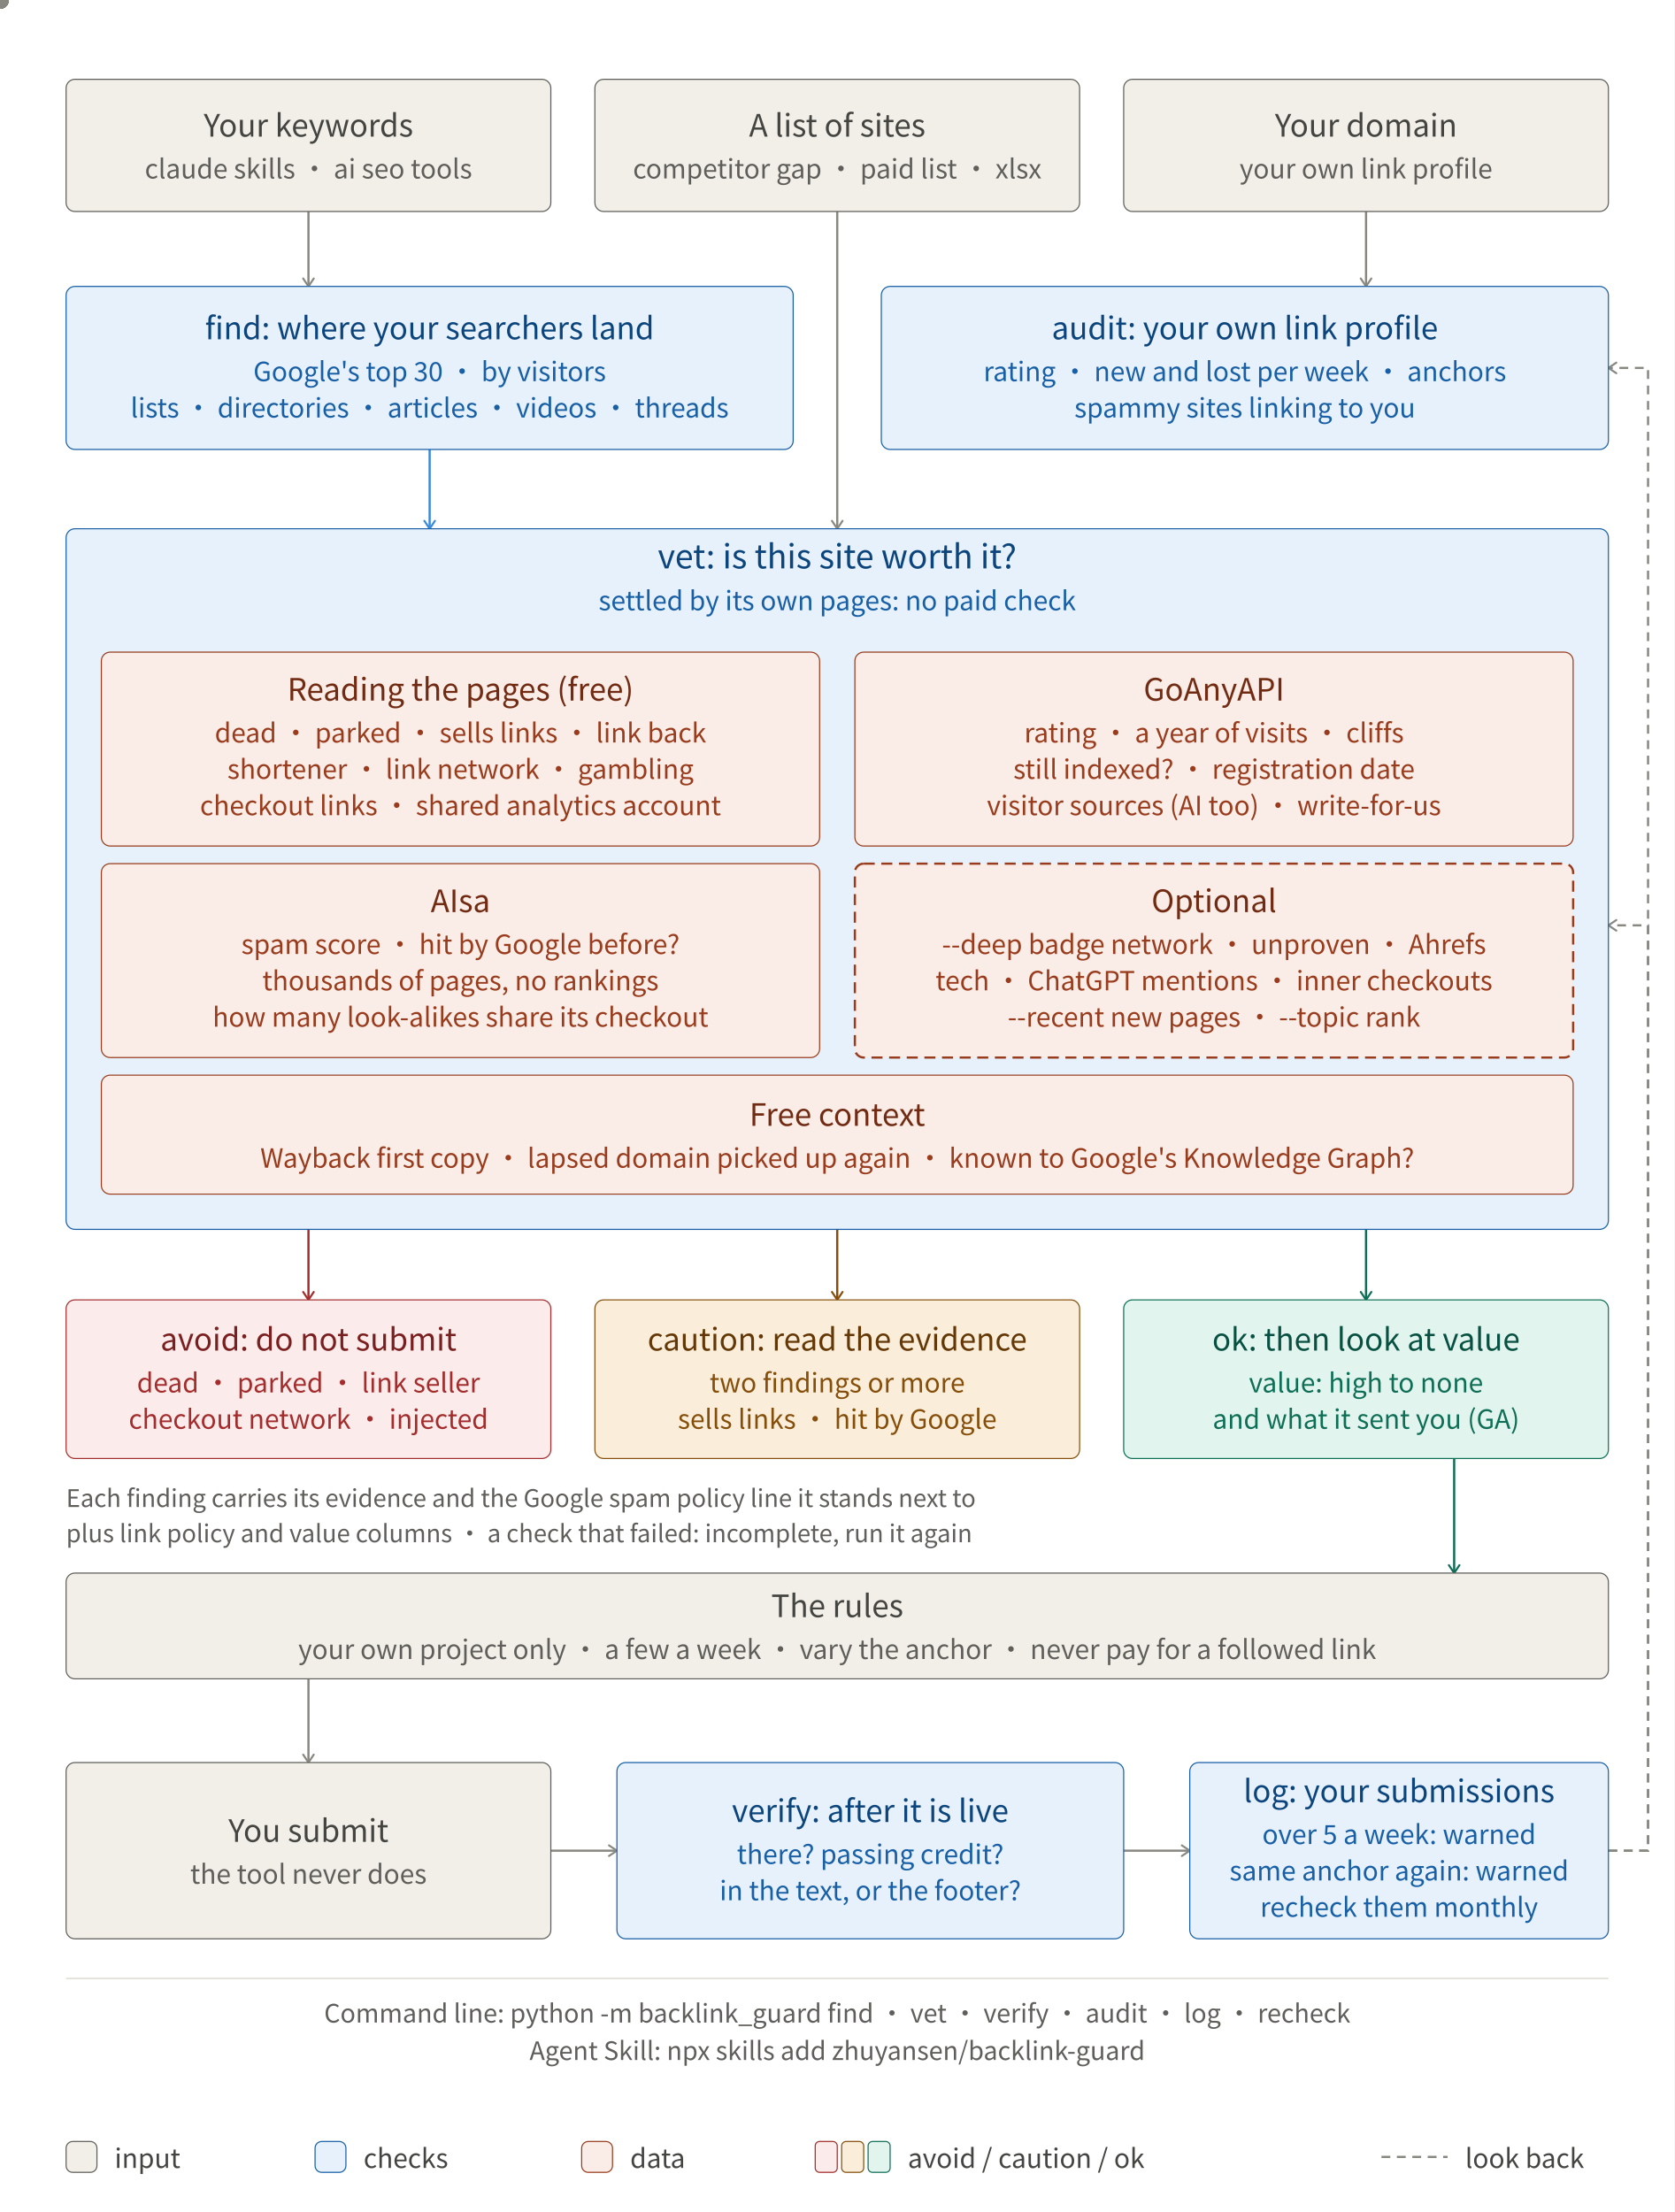
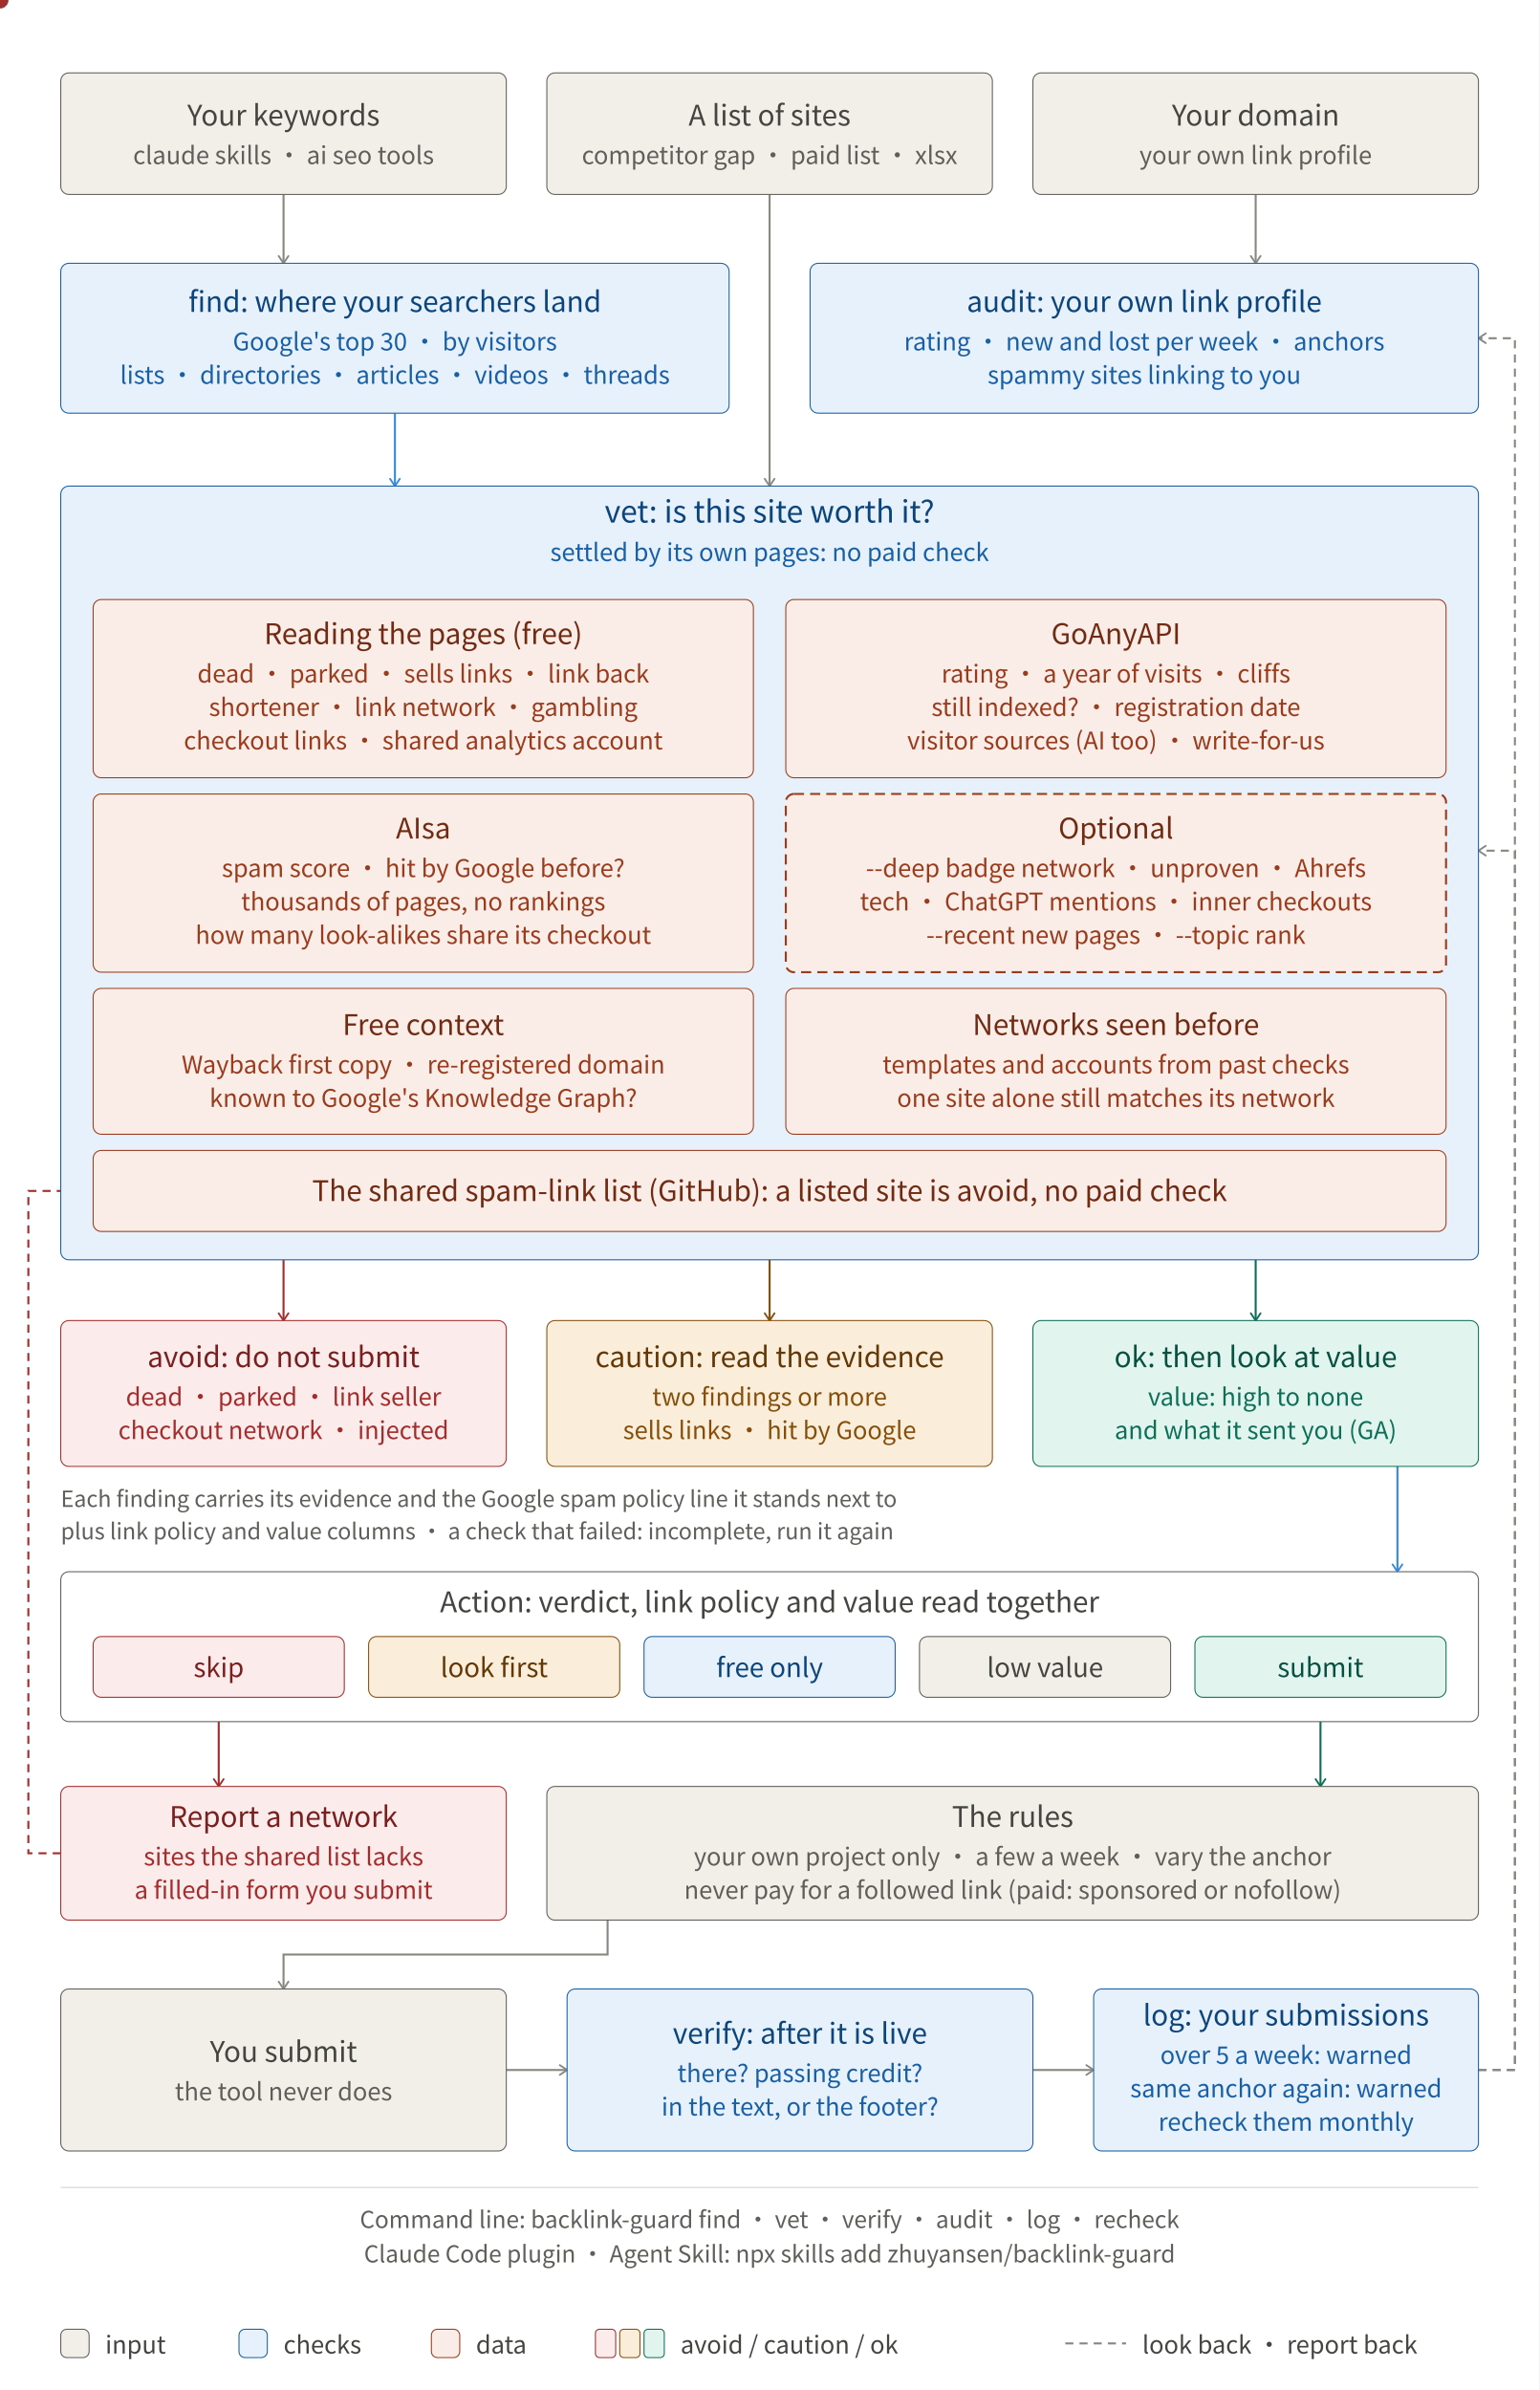
- <svg xmlns="http://www.w3.org/2000/svg" width="1520" height="2008" viewBox="0 0 760 1004" font-family="Hiragino Sans GB, PingFang SC, Noto Sans CJK SC, sans-serif">
+ <svg xmlns="http://www.w3.org/2000/svg" width="1520" height="2360" viewBox="0 0 760 1180" font-family="Hiragino Sans GB, PingFang SC, Noto Sans CJK SC, sans-serif">
  <defs>
    <marker id="arrow" viewBox="0 0 10 10" refX="8" refY="5" markerWidth="6" markerHeight="6" orient="auto-start-reverse">
      <path d="M2 1L8 5L2 9" fill="none" stroke="context-stroke" stroke-width="1.5" stroke-linecap="round" stroke-linejoin="round" />
    </marker>
  </defs>
-   <rect width="760" height="1004" fill="#FFFFFF" />
+   <rect width="760" height="1180" fill="#FFFFFF" />
  <path id="k" d="M140 96 L140 130" fill="none" stroke="#888780" stroke-width="1" marker-end="url(#arrow)" />
  <path id="l" d="M380 96 L380 240" fill="none" stroke="#888780" stroke-width="1" marker-end="url(#arrow)" />
  <path id="d" d="M620 96 L620 130" fill="none" stroke="#888780" stroke-width="1" marker-end="url(#arrow)" />
  <path id="f" d="M195 204 L195 240" fill="none" stroke="#378ADD" stroke-width="1" marker-end="url(#arrow)" />
-   <path id="v1" d="M140 558 L140 590" fill="none" stroke="#A32D2D" stroke-width="1" marker-end="url(#arrow)" />
-   <path id="v2" d="M380 558 L380 590" fill="none" stroke="#854F0B" stroke-width="1" marker-end="url(#arrow)" />
-   <path id="v3" d="M620 558 L620 590" fill="none" stroke="#0F6E56" stroke-width="1" marker-end="url(#arrow)" />
-   <path id="r" d="M660 662 L660 714" fill="none" stroke="#0F6E56" stroke-width="1" marker-end="url(#arrow)" />
-   <path id="s" d="M140 762 L140 800" fill="none" stroke="#888780" stroke-width="1" marker-end="url(#arrow)" />
-   <path id="t" d="M250 840 L280 840" fill="none" stroke="#888780" stroke-width="1" marker-end="url(#arrow)" />
-   <path id="u" d="M510 840 L540 840" fill="none" stroke="#888780" stroke-width="1" marker-end="url(#arrow)" />
-   <path id="loop" d="M730 840 L748 840 L748 167 L730 167" fill="none" stroke="#888780" stroke-width="1" stroke-dasharray="4 3" marker-end="url(#arrow)" />
-   <path id="loop2" d="M730 840 L748 840 L748 420 L730 420" fill="none" stroke="#888780" stroke-width="1" stroke-dasharray="4 3" marker-end="url(#arrow)" />
+   <path id="v1" d="M140 622 L140 652" fill="none" stroke="#A32D2D" stroke-width="1" marker-end="url(#arrow)" />
+   <path id="v2" d="M380 622 L380 652" fill="none" stroke="#854F0B" stroke-width="1" marker-end="url(#arrow)" />
+   <path id="v3" d="M620 622 L620 652" fill="none" stroke="#0F6E56" stroke-width="1" marker-end="url(#arrow)" />
+   <path id="a" d="M690 724 L690 776" fill="none" stroke="#378ADD" stroke-width="1" marker-end="url(#arrow)" />
+   <path id="x" d="M108 850 L108 882" fill="none" stroke="#A32D2D" stroke-width="1" marker-end="url(#arrow)" />
+   <path id="r" d="M652 850 L652 882" fill="none" stroke="#0F6E56" stroke-width="1" marker-end="url(#arrow)" />
+   <path id="s" d="M300 948 L300 965 L140 965 L140 982" fill="none" stroke="#888780" stroke-width="1" marker-end="url(#arrow)" />
+   <path id="t" d="M250 1022 L280 1022" fill="none" stroke="#888780" stroke-width="1" marker-end="url(#arrow)" />
+   <path id="u" d="M510 1022 L540 1022" fill="none" stroke="#888780" stroke-width="1" marker-end="url(#arrow)" />
+   <path id="loop" d="M730 1022 L748 1022 L748 167 L730 167" fill="none" stroke="#888780" stroke-width="1" stroke-dasharray="4 3" marker-end="url(#arrow)" />
+   <path id="loop2" d="M730 1022 L748 1022 L748 420 L730 420" fill="none" stroke="#888780" stroke-width="1" stroke-dasharray="4 3" marker-end="url(#arrow)" />
+   <path id="rep" d="M30 915 L14 915 L14 588 L46 588" fill="none" stroke="#A32D2D" stroke-width="1" stroke-dasharray="4 3" marker-end="url(#arrow)" />
  <g font-size="14" text-anchor="middle">
    <rect x="30" y="36" width="220" height="60" rx="4" fill="#F1EFE8" stroke="#5F5E5A" stroke-width="0.5" />
    <text x="140.0" y="62.0" fill="#444441" font-weight="500" font-size="14">Your keywords</text>
    <text x="140.0" y="81.0" fill="#5F5E5A" font-size="12">claude skills · ai seo tools</text>
    <rect x="270" y="36" width="220" height="60" rx="4" fill="#F1EFE8" stroke="#5F5E5A" stroke-width="0.5" />
    <text x="380.0" y="62.0" fill="#444441" font-weight="500" font-size="14">A list of sites</text>
    <text x="380.0" y="81.0" fill="#5F5E5A" font-size="12">competitor gap · paid list · xlsx</text>
    <rect x="510" y="36" width="220" height="60" rx="4" fill="#F1EFE8" stroke="#5F5E5A" stroke-width="0.5" />
    <text x="620.0" y="62.0" fill="#444441" font-weight="500" font-size="14">Your domain</text>
    <text x="620.0" y="81.0" fill="#5F5E5A" font-size="12">your own link profile</text>
    <rect x="30" y="130" width="330" height="74" rx="4" fill="#E6F1FB" stroke="#185FA5" stroke-width="0.5" />
    <text x="195.0" y="154.0" fill="#0C447C" font-weight="500" font-size="14">find: where your searchers land</text>
    <text x="195.0" y="173.0" fill="#185FA5" font-size="12">Google's top 30 · by visitors</text>
    <text x="195.0" y="189.5" fill="#185FA5" font-size="12">lists · directories · articles · videos · threads</text>
    <rect x="400" y="130" width="330" height="74" rx="4" fill="#E6F1FB" stroke="#185FA5" stroke-width="0.5" />
    <text x="565.0" y="154.0" fill="#0C447C" font-weight="500" font-size="14">audit: your own link profile</text>
    <text x="565.0" y="173.0" fill="#185FA5" font-size="12">rating · new and lost per week · anchors</text>
    <text x="565.0" y="189.5" fill="#185FA5" font-size="12">spammy sites linking to you</text>
-     <rect x="30" y="240" width="700" height="318" rx="4" fill="#E6F1FB" stroke="#185FA5" stroke-width="0.5" />
+     <rect x="30" y="240" width="700" height="382" rx="4" fill="#E6F1FB" stroke="#185FA5" stroke-width="0.5" />
    <text x="380.0" y="258.0" fill="#0C447C" font-weight="500" font-size="15">vet: is this site worth it?</text>
    <text x="380.0" y="277.0" fill="#185FA5" font-size="12">settled by its own pages: no paid check</text>
    <rect x="46" y="296" width="326" height="88" rx="4" fill="#FAECE7" stroke="#993C1D" stroke-width="0.5" />
    <text x="209.0" y="318.0" fill="#712B13" font-weight="500" font-size="14">Reading the pages (free)</text>
    <text x="209.0" y="337.0" fill="#993C1D" font-size="12">dead · parked · sells links · link back</text>
    <text x="209.0" y="353.5" fill="#993C1D" font-size="12">shortener · link network · gambling</text>
    <text x="209.0" y="370.0" fill="#993C1D" font-size="12">checkout links · shared analytics account</text>
    <rect x="388" y="296" width="326" height="88" rx="4" fill="#FAECE7" stroke="#993C1D" stroke-width="0.5" />
    <text x="551.0" y="318.0" fill="#712B13" font-weight="500" font-size="14">GoAnyAPI</text>
    <text x="551.0" y="337.0" fill="#993C1D" font-size="12">rating · a year of visits · cliffs</text>
    <text x="551.0" y="353.5" fill="#993C1D" font-size="12">still indexed? · registration date</text>
    <text x="551.0" y="370.0" fill="#993C1D" font-size="12">visitor sources (AI too) · write-for-us</text>
    <rect x="46" y="392" width="326" height="88" rx="4" fill="#FAECE7" stroke="#993C1D" stroke-width="0.5" />
    <text x="209.0" y="414.0" fill="#712B13" font-weight="500" font-size="14">AIsa</text>
    <text x="209.0" y="433.0" fill="#993C1D" font-size="12">spam score · hit by Google before?</text>
    <text x="209.0" y="449.5" fill="#993C1D" font-size="12">thousands of pages, no rankings</text>
    <text x="209.0" y="466.0" fill="#993C1D" font-size="12">how many look-alikes share its checkout</text>
    <rect x="388" y="392" width="326" height="88" rx="4" fill="#FAECE7" stroke="#993C1D" stroke-width="1" stroke-dasharray="5 3" />
    <text x="551.0" y="414.0" fill="#712B13" font-weight="500" font-size="14">Optional</text>
    <text x="551.0" y="433.0" fill="#993C1D" font-size="12">--deep badge network · unproven · Ahrefs</text>
    <text x="551.0" y="449.5" fill="#993C1D" font-size="12">tech · ChatGPT mentions · inner checkouts</text>
    <text x="551.0" y="466.0" fill="#993C1D" font-size="12">--recent new pages · --topic rank</text>
-     <rect x="46" y="488" width="668" height="54" rx="4" fill="#FAECE7" stroke="#993C1D" stroke-width="0.5" />
-     <text x="380.0" y="511.0" fill="#712B13" font-weight="500" font-size="14">Free context</text>
-     <text x="380.0" y="530.0" fill="#993C1D" font-size="12">Wayback first copy · lapsed domain picked up again · known to Google's Knowledge Graph?</text>
-     <rect x="30" y="590" width="220" height="72" rx="4" fill="#FCEBEB" stroke="#A32D2D" stroke-width="0.5" />
-     <text x="140.0" y="613.0" fill="#791F1F" font-weight="500" font-size="14">avoid: do not submit</text>
-     <text x="140.0" y="632.0" fill="#A32D2D" font-size="12">dead · parked · link seller</text>
-     <text x="140.0" y="648.5" fill="#A32D2D" font-size="12">checkout network · injected</text>
-     <rect x="270" y="590" width="220" height="72" rx="4" fill="#FAEEDA" stroke="#854F0B" stroke-width="0.5" />
-     <text x="380.0" y="613.0" fill="#633806" font-weight="500" font-size="14">caution: read the evidence</text>
-     <text x="380.0" y="632.0" fill="#854F0B" font-size="12">two findings or more</text>
-     <text x="380.0" y="648.5" fill="#854F0B" font-size="12">sells links · hit by Google</text>
-     <rect x="510" y="590" width="220" height="72" rx="4" fill="#E1F5EE" stroke="#0F6E56" stroke-width="0.5" />
-     <text x="620.0" y="613.0" fill="#085041" font-weight="500" font-size="14">ok: then look at value</text>
-     <text x="620.0" y="632.0" fill="#0F6E56" font-size="12">value: high to none</text>
-     <text x="620.0" y="648.5" fill="#0F6E56" font-size="12">and what it sent you (GA)</text>
-     <rect x="30" y="714" width="700" height="48" rx="4" fill="#F1EFE8" stroke="#5F5E5A" stroke-width="0.5" />
-     <text x="380.0" y="734.0" fill="#444441" font-weight="500" font-size="14">The rules</text>
-     <text x="380.0" y="753.0" fill="#5F5E5A" font-size="12">your own project only · a few a week · vary the anchor · never pay for a followed link</text>
-     <rect x="30" y="800" width="220" height="80" rx="4" fill="#F1EFE8" stroke="#5F5E5A" stroke-width="0.5" />
-     <text x="140.0" y="836.0" fill="#444441" font-weight="500" font-size="14">You submit</text>
-     <text x="140.0" y="855.0" fill="#5F5E5A" font-size="12">the tool never does</text>
-     <rect x="280" y="800" width="230" height="80" rx="4" fill="#E6F1FB" stroke="#185FA5" stroke-width="0.5" />
-     <text x="395.0" y="827.0" fill="#0C447C" font-weight="500" font-size="14">verify: after it is live</text>
-     <text x="395.0" y="846.0" fill="#185FA5" font-size="12">there? passing credit?</text>
-     <text x="395.0" y="862.5" fill="#185FA5" font-size="12">in the text, or the footer?</text>
-     <rect x="540" y="800" width="190" height="80" rx="4" fill="#E6F1FB" stroke="#185FA5" stroke-width="0.5" />
-     <text x="635.0" y="818.0" fill="#0C447C" font-weight="500" font-size="14">log: your submissions</text>
-     <text x="635.0" y="837.0" fill="#185FA5" font-size="12">over 5 a week: warned</text>
-     <text x="635.0" y="853.5" fill="#185FA5" font-size="12">same anchor again: warned</text>
-     <text x="635.0" y="870.0" fill="#185FA5" font-size="12">recheck them monthly</text>
+     <rect x="46" y="488" width="326" height="72" rx="4" fill="#FAECE7" stroke="#993C1D" stroke-width="0.5" />
+     <text x="209.0" y="511.0" fill="#712B13" font-weight="500" font-size="14">Free context</text>
+     <text x="209.0" y="530.0" fill="#993C1D" font-size="12">Wayback first copy · re-registered domain</text>
+     <text x="209.0" y="546.5" fill="#993C1D" font-size="12">known to Google's Knowledge Graph?</text>
+     <rect x="388" y="488" width="326" height="72" rx="4" fill="#FAECE7" stroke="#993C1D" stroke-width="0.5" />
+     <text x="551.0" y="511.0" fill="#712B13" font-weight="500" font-size="14">Networks seen before</text>
+     <text x="551.0" y="530.0" fill="#993C1D" font-size="12">templates and accounts from past checks</text>
+     <text x="551.0" y="546.5" fill="#993C1D" font-size="12">one site alone still matches its network</text>
+     <rect x="46" y="568" width="668" height="40" rx="4" fill="#FAECE7" stroke="#993C1D" stroke-width="0.5" />
+     <text x="380.0" y="593.0" fill="#712B13" font-weight="500" font-size="14">The shared spam-link list (GitHub): a listed site is avoid, no paid check</text>
+     <rect x="30" y="652" width="220" height="72" rx="4" fill="#FCEBEB" stroke="#A32D2D" stroke-width="0.5" />
+     <text x="140.0" y="675.0" fill="#791F1F" font-weight="500" font-size="14">avoid: do not submit</text>
+     <text x="140.0" y="694.0" fill="#A32D2D" font-size="12">dead · parked · link seller</text>
+     <text x="140.0" y="710.5" fill="#A32D2D" font-size="12">checkout network · injected</text>
+     <rect x="270" y="652" width="220" height="72" rx="4" fill="#FAEEDA" stroke="#854F0B" stroke-width="0.5" />
+     <text x="380.0" y="675.0" fill="#633806" font-weight="500" font-size="14">caution: read the evidence</text>
+     <text x="380.0" y="694.0" fill="#854F0B" font-size="12">two findings or more</text>
+     <text x="380.0" y="710.5" fill="#854F0B" font-size="12">sells links · hit by Google</text>
+     <rect x="510" y="652" width="220" height="72" rx="4" fill="#E1F5EE" stroke="#0F6E56" stroke-width="0.5" />
+     <text x="620.0" y="675.0" fill="#085041" font-weight="500" font-size="14">ok: then look at value</text>
+     <text x="620.0" y="694.0" fill="#0F6E56" font-size="12">value: high to none</text>
+     <text x="620.0" y="710.5" fill="#0F6E56" font-size="12">and what it sent you (GA)</text>
+     <rect x="30" y="776" width="700" height="74" rx="4" fill="#FFFFFF" stroke="#5F5E5A" stroke-width="0.5" />
+     <text x="380.0" y="796" fill="#444441" font-weight="500" font-size="14">Action: verdict, link policy and value read together</text>
+     <rect x="46" y="808" width="124" height="30" rx="4" fill="#FCEBEB" stroke="#A32D2D" stroke-width="0.5" />
+     <text x="108" y="828" fill="#791F1F" font-weight="500" font-size="13">skip</text>
+     <rect x="182" y="808" width="124" height="30" rx="4" fill="#FAEEDA" stroke="#854F0B" stroke-width="0.5" />
+     <text x="244" y="828" fill="#633806" font-weight="500" font-size="13">look first</text>
+     <rect x="318" y="808" width="124" height="30" rx="4" fill="#E6F1FB" stroke="#185FA5" stroke-width="0.5" />
+     <text x="380" y="828" fill="#0C447C" font-weight="500" font-size="13">free only</text>
+     <rect x="454" y="808" width="124" height="30" rx="4" fill="#F1EFE8" stroke="#5F5E5A" stroke-width="0.5" />
+     <text x="516" y="828" fill="#444441" font-weight="500" font-size="13">low value</text>
+     <rect x="590" y="808" width="124" height="30" rx="4" fill="#E1F5EE" stroke="#0F6E56" stroke-width="0.5" />
+     <text x="652" y="828" fill="#085041" font-weight="500" font-size="13">submit</text>
+     <rect x="30" y="882" width="220" height="66" rx="4" fill="#FCEBEB" stroke="#A32D2D" stroke-width="0.5" />
+     <text x="140.0" y="902.0" fill="#791F1F" font-weight="500" font-size="14">Report a network</text>
+     <text x="140.0" y="921.0" fill="#A32D2D" font-size="12">sites the shared list lacks</text>
+     <text x="140.0" y="937.5" fill="#A32D2D" font-size="12">a filled-in form you submit</text>
+     <rect x="270" y="882" width="460" height="66" rx="4" fill="#F1EFE8" stroke="#5F5E5A" stroke-width="0.5" />
+     <text x="500.0" y="902.0" fill="#444441" font-weight="500" font-size="14">The rules</text>
+     <text x="500.0" y="921.0" fill="#5F5E5A" font-size="12">your own project only · a few a week · vary the anchor</text>
+     <text x="500.0" y="937.5" fill="#5F5E5A" font-size="12">never pay for a followed link (paid: sponsored or nofollow)</text>
+     <rect x="30" y="982" width="220" height="80" rx="4" fill="#F1EFE8" stroke="#5F5E5A" stroke-width="0.5" />
+     <text x="140.0" y="1018.0" fill="#444441" font-weight="500" font-size="14">You submit</text>
+     <text x="140.0" y="1037.0" fill="#5F5E5A" font-size="12">the tool never does</text>
+     <rect x="280" y="982" width="230" height="80" rx="4" fill="#E6F1FB" stroke="#185FA5" stroke-width="0.5" />
+     <text x="395.0" y="1009.0" fill="#0C447C" font-weight="500" font-size="14">verify: after it is live</text>
+     <text x="395.0" y="1028.0" fill="#185FA5" font-size="12">there? passing credit?</text>
+     <text x="395.0" y="1044.5" fill="#185FA5" font-size="12">in the text, or the footer?</text>
+     <rect x="540" y="982" width="190" height="80" rx="4" fill="#E6F1FB" stroke="#185FA5" stroke-width="0.5" />
+     <text x="635.0" y="1000.0" fill="#0C447C" font-weight="500" font-size="14">log: your submissions</text>
+     <text x="635.0" y="1019.0" fill="#185FA5" font-size="12">over 5 a week: warned</text>
+     <text x="635.0" y="1035.5" fill="#185FA5" font-size="12">same anchor again: warned</text>
+     <text x="635.0" y="1052.0" fill="#185FA5" font-size="12">recheck them monthly</text>
  </g>
-   <text x="30" y="684" font-size="11" fill="#5F5E5A">Each finding carries its evidence and the Google spam policy line it stands next to</text>
-   <text x="30" y="700" font-size="11" fill="#5F5E5A">plus link policy and value columns · a check that failed: incomplete, run it again</text>
-   <path d="M30 898 H730" stroke="#D3D1C7" stroke-width="0.5" fill="none" />
-   <text x="380" y="918" text-anchor="middle" font-size="11.5" fill="#5F5E5A">Command line: python -m backlink_guard  find · vet · verify · audit · log · recheck</text>
-   <text x="380" y="935" text-anchor="middle" font-size="11.5" fill="#5F5E5A">Agent Skill: npx skills add zhuyansen/backlink-guard</text>
-   <rect x="30" y="972" width="14" height="14" rx="3" fill="#F1EFE8" stroke="#5F5E5A" stroke-width="0.5" />
-   <text x="52" y="984" font-size="12" fill="#444441">input</text>
-   <rect x="143" y="972" width="14" height="14" rx="3" fill="#E6F1FB" stroke="#185FA5" stroke-width="0.5" />
-   <text x="165" y="984" font-size="12" fill="#444441">checks</text>
-   <rect x="264" y="972" width="14" height="14" rx="3" fill="#FAECE7" stroke="#993C1D" stroke-width="0.5" />
-   <text x="286" y="984" font-size="12" fill="#444441">data</text>
-   <rect x="370" y="972" width="10" height="14" rx="2" fill="#FCEBEB" stroke="#A32D2D" stroke-width="0.5" />
-   <rect x="382" y="972" width="10" height="14" rx="2" fill="#FAEEDA" stroke="#854F0B" stroke-width="0.5" />
-   <rect x="394" y="972" width="10" height="14" rx="2" fill="#E1F5EE" stroke="#0F6E56" stroke-width="0.5" />
-   <text x="412" y="984" font-size="12" fill="#444441">avoid / caution / ok</text>
-   <path d="M627 979 H657" stroke="#888780" stroke-width="1" stroke-dasharray="4 3" fill="none" />
-   <text x="665" y="984" font-size="12" fill="#444441">look back</text>
+   <text x="30" y="744" font-size="11" fill="#5F5E5A">Each finding carries its evidence and the Google spam policy line it stands next to</text>
+   <text x="30" y="760" font-size="11" fill="#5F5E5A">plus link policy and value columns · a check that failed: incomplete, run it again</text>
+   <path d="M30 1080 H730" stroke="#D3D1C7" stroke-width="0.5" fill="none" />
+   <text x="380" y="1100" text-anchor="middle" font-size="11.5" fill="#5F5E5A">Command line: backlink-guard  find · vet · verify · audit · log · recheck</text>
+   <text x="380" y="1117" text-anchor="middle" font-size="11.5" fill="#5F5E5A">Claude Code plugin · Agent Skill: npx skills add zhuyansen/backlink-guard</text>
+   <rect x="30" y="1150" width="14" height="14" rx="3" fill="#F1EFE8" stroke="#5F5E5A" stroke-width="0.5" />
+   <text x="52" y="1162" font-size="12" fill="#444441">input</text>
+   <rect x="118" y="1150" width="14" height="14" rx="3" fill="#E6F1FB" stroke="#185FA5" stroke-width="0.5" />
+   <text x="140" y="1162" font-size="12" fill="#444441">checks</text>
+   <rect x="213" y="1150" width="14" height="14" rx="3" fill="#FAECE7" stroke="#993C1D" stroke-width="0.5" />
+   <text x="235" y="1162" font-size="12" fill="#444441">data</text>
+   <rect x="294" y="1150" width="10" height="14" rx="2" fill="#FCEBEB" stroke="#A32D2D" stroke-width="0.5" />
+   <rect x="306" y="1150" width="10" height="14" rx="2" fill="#FAEEDA" stroke="#854F0B" stroke-width="0.5" />
+   <rect x="318" y="1150" width="10" height="14" rx="2" fill="#E1F5EE" stroke="#0F6E56" stroke-width="0.5" />
+   <text x="336" y="1162" font-size="12" fill="#444441">avoid / caution / ok</text>
+   <path d="M526 1157 H556" stroke="#888780" stroke-width="1" stroke-dasharray="4 3" fill="none" />
+   <text x="564" y="1162" font-size="12" fill="#444441">look back · report back</text>
  <circle r="4" fill="#888780">
    <animateMotion dur="1.0s" repeatCount="indefinite" begin="0.0s">
      <mpath href="#k" />
    </animateMotion>
  </circle>
  <circle r="4" fill="#888780">
-     <animateMotion dur="1.8s" repeatCount="indefinite" begin="0.4s">
+     <animateMotion dur="2.0s" repeatCount="indefinite" begin="0.4s">
      <mpath href="#l" />
    </animateMotion>
  </circle>
  <circle r="4" fill="#888780">
    <animateMotion dur="1.0s" repeatCount="indefinite" begin="0.2s">
      <mpath href="#d" />
    </animateMotion>
  </circle>
  <circle r="4" fill="#378ADD">
    <animateMotion dur="1.0s" repeatCount="indefinite" begin="0.6s">
      <mpath href="#f" />
    </animateMotion>
  </circle>
  <circle r="4" fill="#A32D2D">
    <animateMotion dur="1.0s" repeatCount="indefinite" begin="0.0s">
      <mpath href="#v1" />
    </animateMotion>
  </circle>
  <circle r="4" fill="#854F0B">
    <animateMotion dur="1.0s" repeatCount="indefinite" begin="0.3s">
      <mpath href="#v2" />
    </animateMotion>
  </circle>
  <circle r="4" fill="#0F6E56">
    <animateMotion dur="1.0s" repeatCount="indefinite" begin="0.6s">
      <mpath href="#v3" />
    </animateMotion>
  </circle>
+   <circle r="4" fill="#378ADD">
+     <animateMotion dur="1.0s" repeatCount="indefinite" begin="0.2s">
+       <mpath href="#a" />
+     </animateMotion>
+   </circle>
+   <circle r="4" fill="#A32D2D">
+     <animateMotion dur="1.0s" repeatCount="indefinite" begin="0.5s">
+       <mpath href="#x" />
+     </animateMotion>
+   </circle>
  <circle r="4" fill="#0F6E56">
-     <animateMotion dur="1.2s" repeatCount="indefinite" begin="0.2s">
+     <animateMotion dur="1.0s" repeatCount="indefinite" begin="0.0s">
      <mpath href="#r" />
    </animateMotion>
  </circle>
  <circle r="4" fill="#888780">
    <animateMotion dur="1.0s" repeatCount="indefinite" begin="0.5s">
      <mpath href="#s" />
    </animateMotion>
  </circle>
  <circle r="4" fill="#888780">
    <animateMotion dur="0.8s" repeatCount="indefinite" begin="0.0s">
      <mpath href="#t" />
    </animateMotion>
  </circle>
  <circle r="4" fill="#888780">
    <animateMotion dur="0.8s" repeatCount="indefinite" begin="0.4s">
      <mpath href="#u" />
    </animateMotion>
  </circle>
  <circle r="4" fill="#888780">
    <animateMotion dur="4.0s" repeatCount="indefinite" begin="0.0s">
      <mpath href="#loop" />
    </animateMotion>
  </circle>
  <circle r="4" fill="#888780">
-     <animateMotion dur="3.0s" repeatCount="indefinite" begin="1.5s">
+     <animateMotion dur="4.0s" repeatCount="indefinite" begin="2.0s">
      <mpath href="#loop2" />
    </animateMotion>
  </circle>
+   <circle r="4" fill="#A32D2D">
+     <animateMotion dur="4.0s" repeatCount="indefinite" begin="1.0s">
+       <mpath href="#rep" />
+     </animateMotion>
+   </circle>
</svg>
